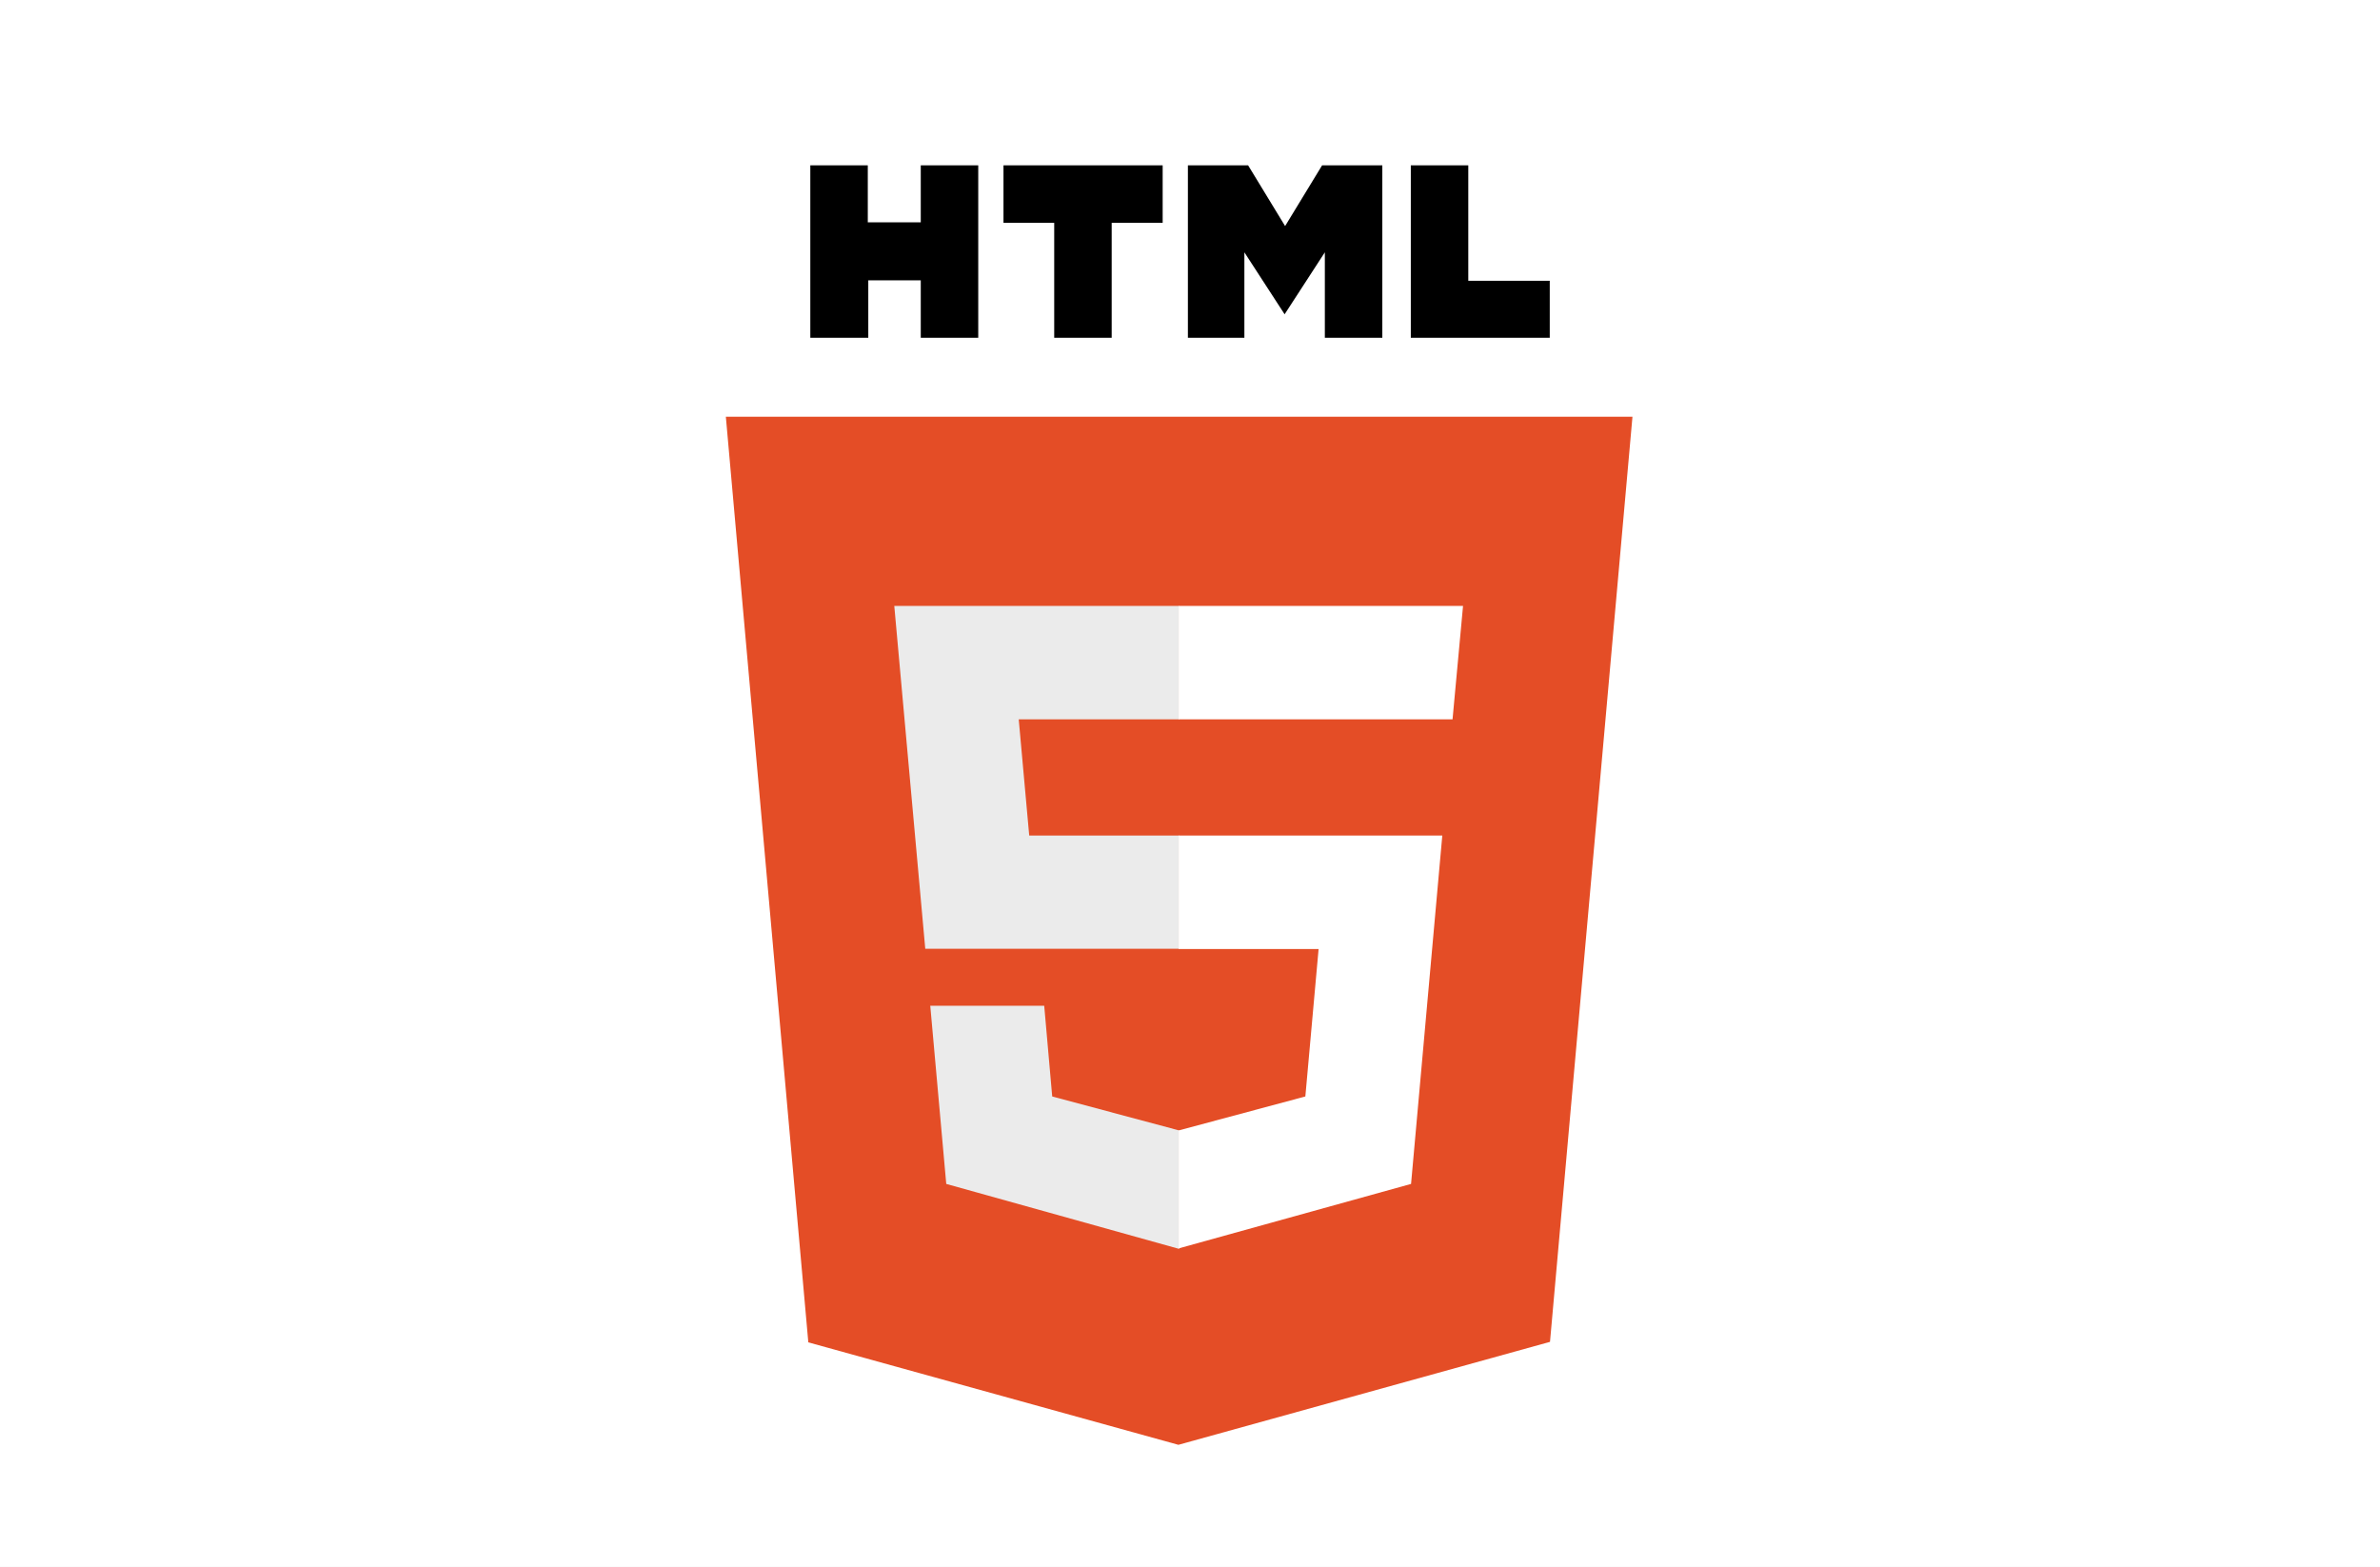
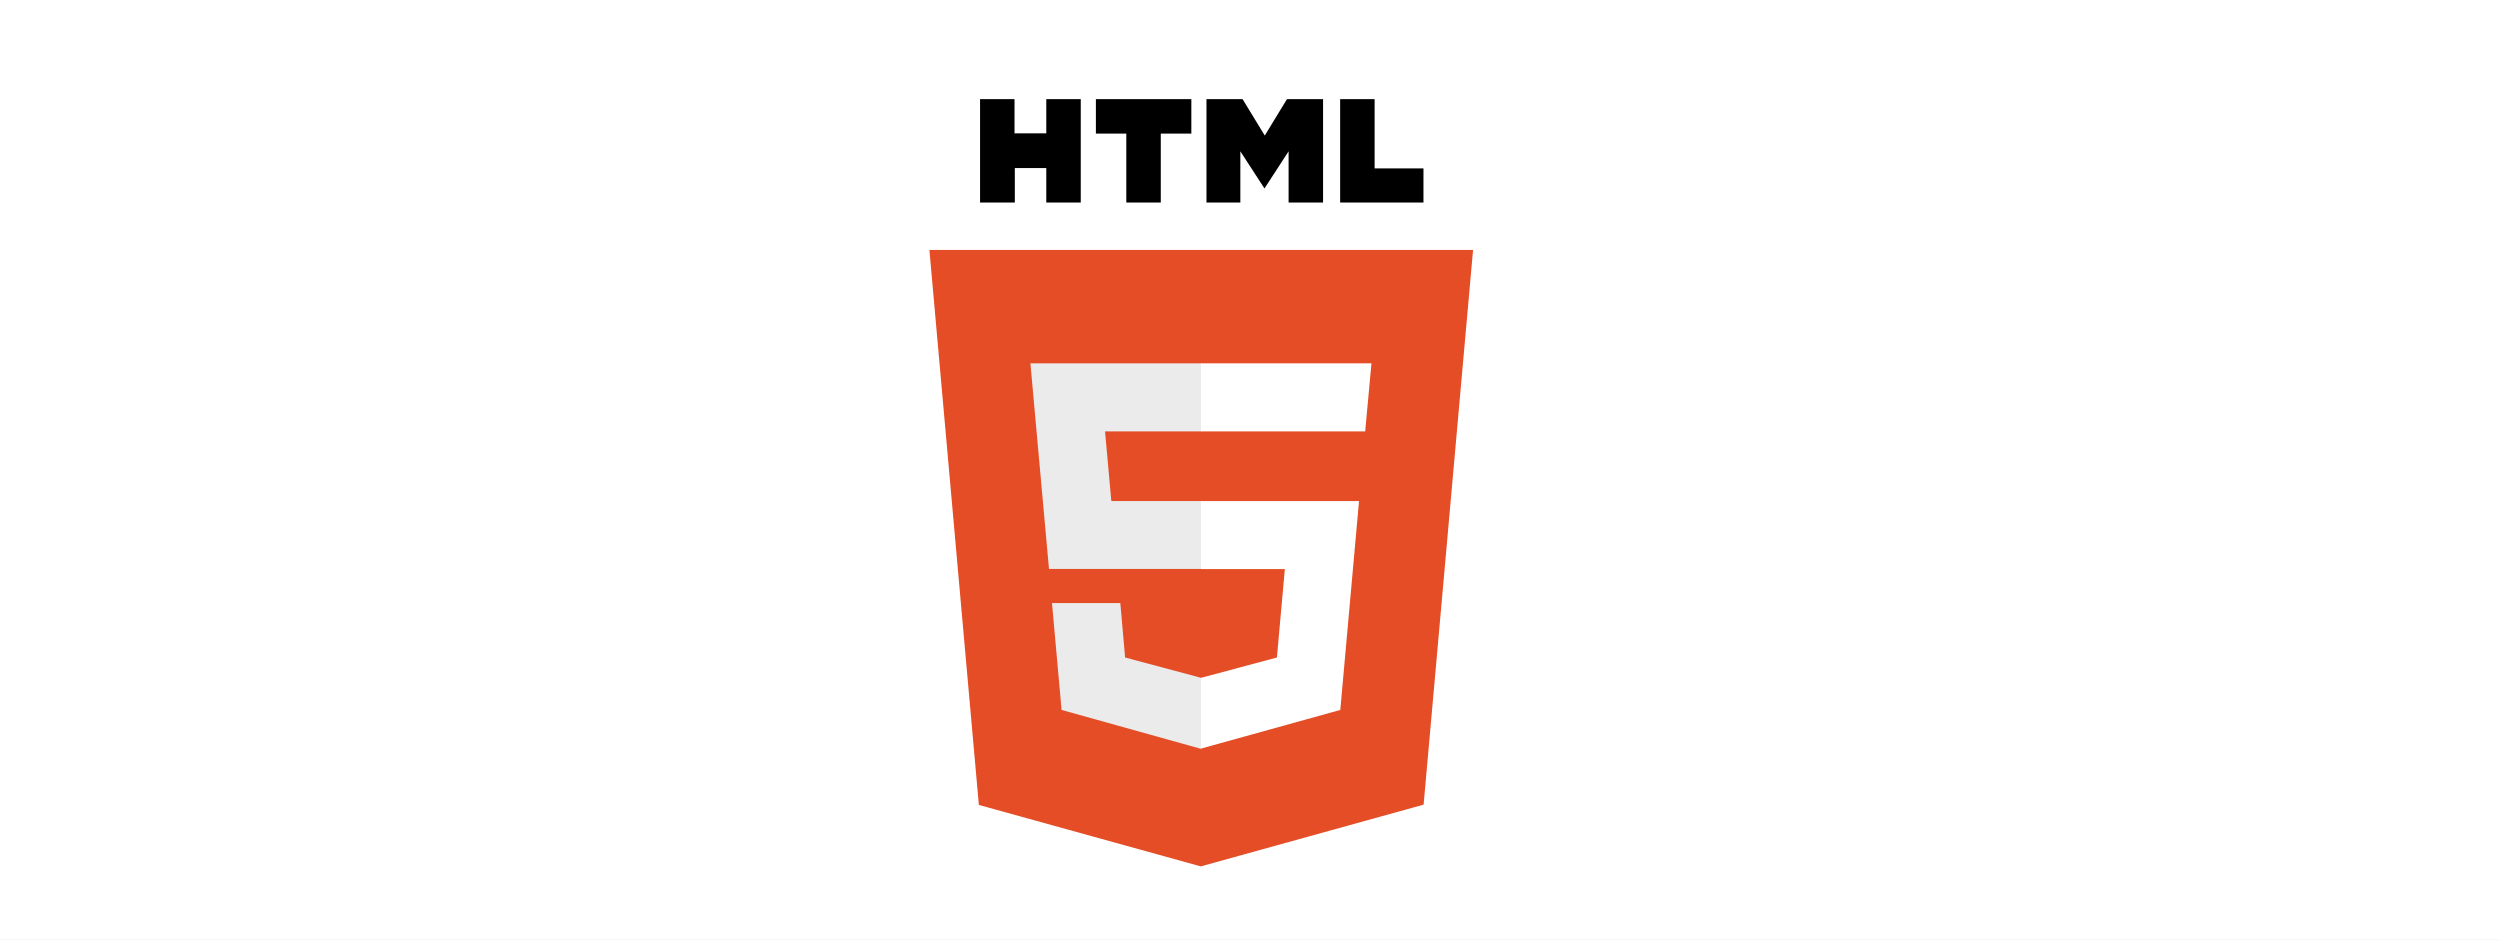
- <svg xmlns="http://www.w3.org/2000/svg" viewBox="0 0 952.403 626.979" id="svg2" version="1.1" width="952.403" height="626.979">
+ <svg xmlns="http://www.w3.org/2000/svg" viewBox="0 0 1668.335 626.979" id="svg2" version="1.1" width="1668.335" height="626.979">
  <defs id="defs18" />
-   <rect style="fill:#ffffff;stroke:none;stroke-width:7.512;stroke-miterlimit:4;stroke-dasharray:none" id="rect3338" width="952.403" height="626.979" x="0" y="0" />
-   <g id="layer2" transform="translate(207.1845,63.99805)" />
-   <g id="layer1" style="display:inline" transform="translate(207.1845,63.99805)">
+   <rect style="fill:#ffffff;stroke:none;stroke-width:7.512;stroke-miterlimit:4;stroke-dasharray:none" id="rect3338" width="1668.335" height="626.979" x="0" y="0" />
+   <g id="layer2" transform="translate(536.9472,63.99805)" />
+   <g id="layer1" style="display:inline" transform="translate(536.9472,63.99805)">
    <path d="m 117.078,2.169 23,0 0,22.8 21.2,0 0,-22.8 23,0 0,69 -23,0 0,-23 -21,0 0,23 -23.2,0 m 97.6,-46 -20.3,0 0,-23 63.7,0 0,23 -20.4,0 0,46 -23,0 m 53.5,-69 24.1,0 14.8,24.3 14.8,-24.3 24.1,0 0,69 -23,0 0,-34.2 -16.1,24.8 -16.1,-24.8 0,34.2 -22.6,0 m 89.2,-69 23,0 0,46.2 32.6,0 0,22.8 -55.6,0" id="path6" />
    <path d="m 116.278,473.169 -33,-370.4 362.8,0 -33,370.2 -148.7,41.2" id="path8" style="fill:#e44d26" />
    <path d="m 150.678,178.469 114,0 0,45.4 -64.2,0 4.2,46.5 60,0 0,45.3 -101.6,0 m 2,22.8 45.6,0 3.2,36.3 50.8,13.6 0,47.4 -93.2,-26" id="path12" style="fill:#ebebeb" />
    <path d="m 378.278,178.469 -113.8,0 0,45.4 109.6,0 m -4.1,46.5 -105.5,0 0,45.4 56,0 -5.3,59 -50.7,13.6 0,47.2 93,-25.8" id="path14" style="fill:#ffffff" />
  </g>
</svg>
